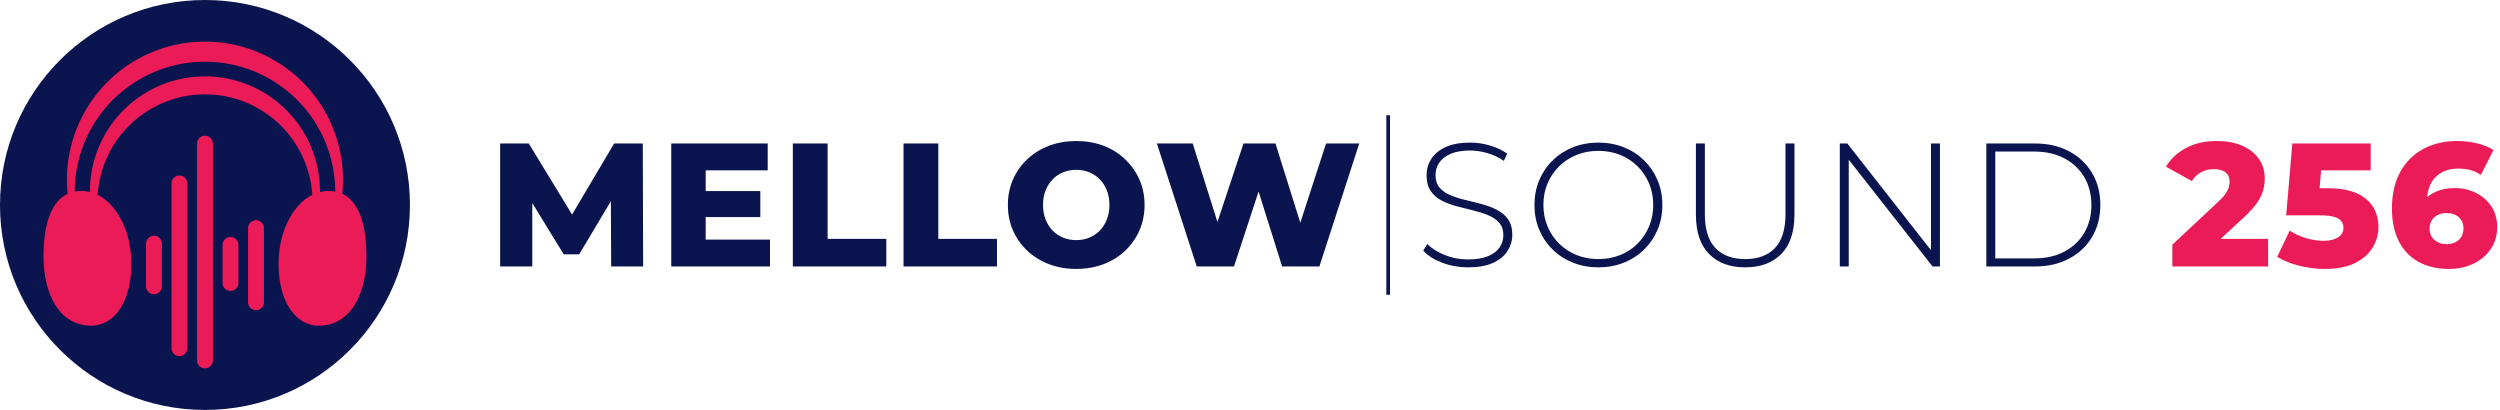
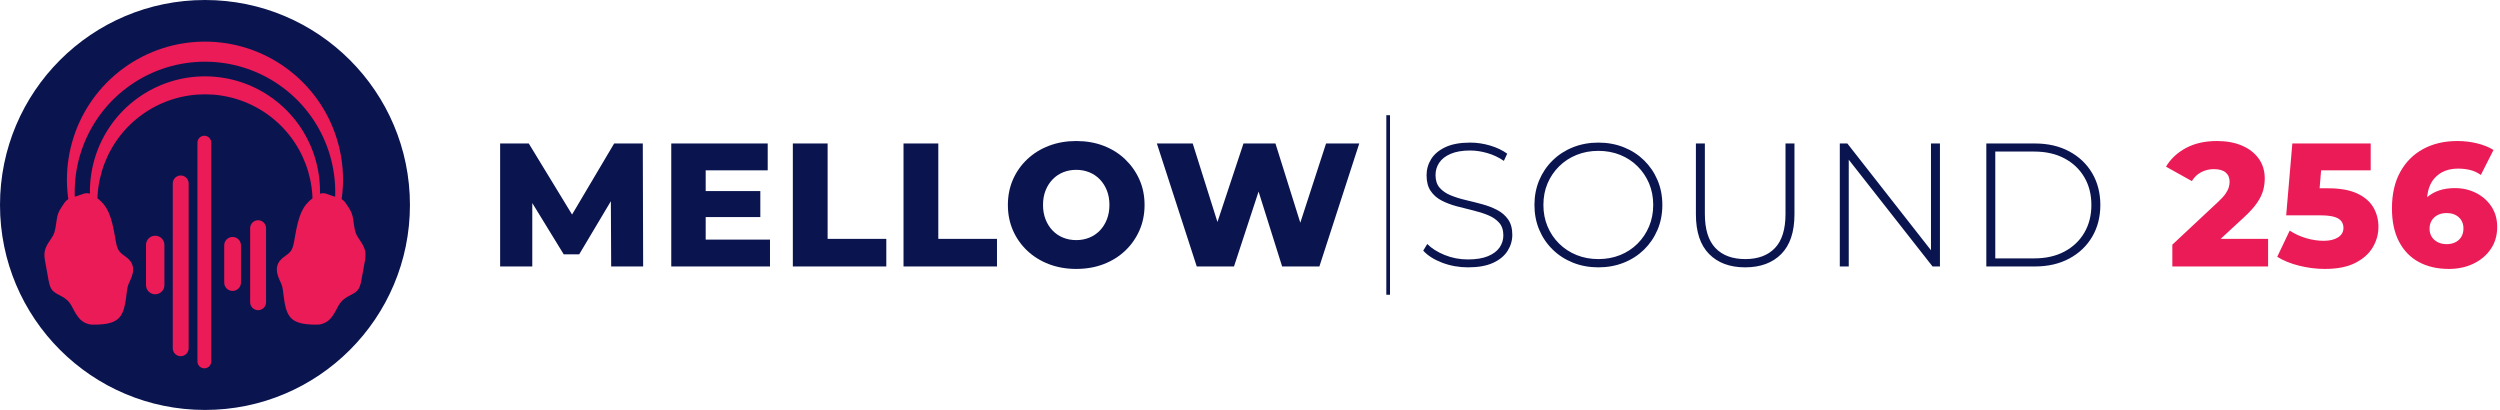
<svg xmlns="http://www.w3.org/2000/svg" viewBox="-0.0 -64.5 5976.4 980.0" width="5976.4" height="980">
  <g transform="translate(490 0)">
    <circle cx="0" cy="425.5" r="490" fill="#0A1550" />
-     <path fill="#EB1B57" d="M-312.85 470A330.0 330.0 0 1 1 312.85 470L302.08 470A311.4 311.4 0 1 0 -302.08 470Z M-260.88 480A275.0 275.0 0 1 1 260.88 480L249.66 480A257.2 257.2 0 1 0 -249.66 480Z M-296 392C-228 392-178 470-176 560C-174 652-214 714-272 714C-346 714-386 642-386 548C-386 454-358 392-296 392Z M296 392C358 392 386 454 386 548C386 642 346 714 272 714C214 714 174 652 176 560C178 470 228 392 296 392Z M-141.00 518.0A19.0 19.0 0 0 1 -103.00 518.0V620.0A19.0 19.0 0 0 1 -141.00 620.0ZM-80.00 374.0A19.0 19.0 0 0 1 -42.00 374.0V768.0A19.0 19.0 0 0 1 -80.00 768.0ZM-19.00 279.0A19.0 19.0 0 0 1 19.00 279.0V797.0A19.0 19.0 0 0 1 -19.00 797.0ZM42.00 521.0A19.0 19.0 0 0 1 80.00 521.0V612.0A19.0 19.0 0 0 1 42.00 612.0ZM103.00 481.0A19.0 19.0 0 0 1 141.00 481.0V658.0A19.0 19.0 0 0 1 103.00 658.0Z" />
+     <path fill="#EB1B57" fill-rule="nonzero" d="M-312.85 470A330.0 330.0 0 1 1 312.85 470L302.08 470A311.4 311.4 0 1 0 -302.08 470Z M-260.88 480A275.0 275.0 0 1 1 260.88 480L249.66 480A257.2 257.2 0 1 0 -249.66 480Z M-276.7 710.7C-294.3 706.1 -303.0 697.5 -316.4 671.3C-323.9 656.6 -330.9 649.8 -346.9 641.6C-368.1 630.7 -370.5 626.9 -376.0 593.9C-377.6 584.3 -379.9 571.9 -381.0 566.4C-386.5 540.1 -384.6 530.4 -369.4 508.5C-359.9 494.8 -358.4 490.0 -354.6 462.0C-352.8 449.0 -350.6 442.9 -343.4 431.5C-332.2 413.5 -328.4 410.4 -313.2 406.4C-307.9 404.9 -300.1 402.4 -296.0 400.7C-281.0 394.7 -274.5 396.2 -257.0 409.6C-233.4 427.7 -223.7 449.4 -214.5 505.0C-210.0 532.1 -207.4 536.8 -191.0 548.1C-170.6 562.0 -166.6 579.7 -178.2 604.5C-185.2 619.4 -185.5 620.5 -188.0 642.6C-193.3 688.0 -203.6 703.0 -233.8 709.1C-246.4 711.6 -269.6 712.5 -276.7 710.7Z M276.7 710.7C269.6 712.5 246.4 711.6 233.8 709.1C203.6 703.0 193.3 688.0 188.0 642.6C185.5 620.5 185.2 619.4 178.2 604.5C166.6 579.7 170.6 562.0 191.0 548.1C207.4 536.8 210.0 532.1 214.5 505.0C223.7 449.4 233.4 427.7 257.0 409.6C274.5 396.2 281.0 394.7 296.0 400.7C300.1 402.4 307.9 404.9 313.2 406.4C328.4 410.4 332.2 413.5 343.4 431.5C350.6 442.9 352.8 449.0 354.6 462.0C358.4 490.0 359.9 494.8 369.4 508.5C384.6 530.4 386.5 540.1 381.0 566.4C379.9 571.9 377.6 584.3 376.0 593.9C370.5 626.9 368.1 630.7 346.9 641.6C330.9 649.8 323.9 656.6 316.4 671.3C303.0 697.5 294.3 706.1 276.7 710.7Z M-141.00 521.0A22.0 22.0 0 0 1 -97.00 521.0V617.0A22.0 22.0 0 0 1 -141.00 617.0Z M-77.00 374.0A19.0 19.0 0 0 1 -39.00 374.0V768.0A19.0 19.0 0 0 1 -77.00 768.0Z M-18.00 276.5A16.5 16.5 0 0 1 15.00 276.5V799.5A16.5 16.5 0 0 1 -18.00 799.5Z M46.00 522.0A20.0 20.0 0 0 1 86.00 522.0V611.0A20.0 20.0 0 0 1 46.00 611.0Z M108.00 481.0A19.0 19.0 0 0 1 146.00 481.0V658.0A19.0 19.0 0 0 1 108.00 658.0Z" />
  </g>
  <path fill="#0A1550" transform="translate(1166.2 572.5)" d="M29.4 0.0V-294.0H97.86L219.66 -94.08H183.54L301.98 -294.0H370.44L371.28 0.0H294.84L294.0 -177.66H307.02L218.4 -28.98H181.44L90.3 -177.66H106.26V0.0ZM438.48 0.0V-294.0H669.06V-229.74H520.8V-64.26H674.52V0.0ZM514.92 -118.02V-180.18H651.42V-118.02ZM729.12 0.0V-294.0H812.28V-65.94H952.56V0.0ZM993.72 0.0V-294.0H1076.88V-65.94H1217.16V0.0ZM1406.58 5.88Q1371.3 5.88 1341.48 -5.46Q1311.66 -16.8 1289.61 -37.59Q1267.56 -58.38 1255.38 -86.1Q1243.2 -113.82 1243.2 -147.0Q1243.2 -180.18 1255.38 -207.9Q1267.56 -235.62 1289.61 -256.41Q1311.66 -277.2 1341.48 -288.54Q1371.3 -299.88 1406.58 -299.88Q1442.28 -299.88 1471.89 -288.54Q1501.5 -277.2 1523.34 -256.41Q1545.18 -235.62 1557.57 -207.9Q1569.96 -180.18 1569.96 -147.0Q1569.96 -113.82 1557.57 -85.89Q1545.18 -57.96 1523.34 -37.38Q1501.5 -16.8 1471.89 -5.46Q1442.28 5.88 1406.58 5.88ZM1406.58 -63.0Q1423.38 -63.0 1437.87 -68.88Q1452.36 -74.76 1463.07 -85.89Q1473.78 -97.02 1479.87 -112.56Q1485.96 -128.1 1485.96 -147.0Q1485.96 -166.32 1479.87 -181.65Q1473.78 -196.98 1463.07 -208.11Q1452.36 -219.24 1437.87 -225.12Q1423.38 -231.0 1406.58 -231.0Q1389.78 -231.0 1375.29 -225.12Q1360.8 -219.24 1350.09 -208.11Q1339.38 -196.98 1333.29 -181.65Q1327.2 -166.32 1327.2 -147.0Q1327.2 -128.1 1333.29 -112.56Q1339.38 -97.02 1350.09 -85.89Q1360.8 -74.76 1375.29 -68.88Q1389.78 -63.0 1406.58 -63.0ZM1694.7 0.0 1599.36 -294.0H1685.04L1765.26 -39.48H1722L1806.42 -294.0H1882.86L1962.66 -39.48H1921.08L2003.82 -294.0H2083.2L1987.86 0.0H1898.82L1830.78 -216.3H1854.72L1783.74 0.0Z" />
  <rect x="3314.1" y="210.9" width="8.8" height="429.2" fill="#0A1550" />
  <path fill="#0A1550" transform="translate(3380.9 572.5)" d="M128.52 2.1Q95.76 2.1 66.57 -9.03Q37.38 -20.16 21.42 -37.8L31.08 -53.76Q46.2 -38.22 72.45 -27.51Q98.7 -16.8 128.1 -16.8Q157.5 -16.8 176.19 -24.57Q194.88 -32.34 203.91 -45.36Q212.94 -58.38 212.94 -74.34Q212.94 -93.24 202.86 -104.58Q192.78 -115.92 176.4 -122.64Q160.02 -129.36 140.7 -133.98Q121.38 -138.6 101.64 -143.85Q81.9 -149.1 65.52 -157.5Q49.14 -165.9 39.27 -180.39Q29.4 -194.88 29.4 -217.98Q29.4 -238.98 40.32 -256.62Q51.24 -274.26 74.34 -285.18Q97.44 -296.1 133.56 -296.1Q157.92 -296.1 181.65 -288.96Q205.38 -281.82 222.18 -269.64L214.2 -252.42Q195.72 -265.02 174.51 -271.11Q153.3 -277.2 133.56 -277.2Q105.42 -277.2 86.94 -269.22Q68.46 -261.24 59.64 -248.01Q50.82 -234.78 50.82 -218.4Q50.82 -199.5 60.69 -188.16Q70.56 -176.82 86.94 -170.1Q103.32 -163.38 123.06 -158.76Q142.8 -154.14 162.12 -148.89Q181.44 -143.64 197.82 -135.24Q214.2 -126.84 224.28 -112.56Q234.36 -98.28 234.36 -75.6Q234.36 -55.02 223.02 -37.17Q211.68 -19.32 188.37 -8.61Q165.06 2.1 128.52 2.1ZM440.16 2.1Q407.4 2.1 379.47 -9.03Q351.54 -20.16 330.75 -40.53Q309.96 -60.9 298.62 -87.99Q287.28 -115.08 287.28 -147.0Q287.28 -178.92 298.62 -206.01Q309.96 -233.1 330.75 -253.47Q351.54 -273.84 379.47 -284.97Q407.4 -296.1 440.16 -296.1Q472.92 -296.1 500.85 -284.97Q528.78 -273.84 549.36 -253.68Q569.94 -233.52 581.49 -206.43Q593.04 -179.34 593.04 -147.0Q593.04 -114.66 581.49 -87.57Q569.94 -60.48 549.36 -40.32Q528.78 -20.16 500.85 -9.03Q472.92 2.1 440.16 2.1ZM440.16 -17.64Q468.3 -17.64 492.24 -27.3Q516.18 -36.96 533.82 -54.6Q551.46 -72.24 561.33 -95.76Q571.2 -119.28 571.2 -147.0Q571.2 -175.14 561.33 -198.45Q551.46 -221.76 533.82 -239.4Q516.18 -257.04 492.24 -266.7Q468.3 -276.36 440.16 -276.36Q412.02 -276.36 388.08 -266.7Q364.14 -257.04 346.29 -239.4Q328.44 -221.76 318.57 -198.45Q308.7 -175.14 308.7 -147.0Q308.7 -119.28 318.57 -95.76Q328.44 -72.24 346.29 -54.6Q364.14 -36.96 388.08 -27.3Q412.02 -17.64 440.16 -17.64ZM790.86 2.1Q736.26 2.1 704.76 -29.82Q673.26 -61.74 673.26 -124.74V-294.0H694.68V-125.58Q694.68 -70.56 719.88 -44.1Q745.08 -17.64 791.28 -17.64Q837.06 -17.64 862.26 -44.1Q887.46 -70.56 887.46 -125.58V-294.0H908.88V-124.74Q908.88 -61.74 877.38 -29.82Q845.88 2.1 790.86 2.1ZM1017.24 0.0V-294.0H1035.3L1244.88 -26.46H1235.22V-294.0H1256.64V0.0H1239.0L1029.0 -267.54H1038.66V0.0ZM1367.52 0.0V-294.0H1483.86Q1530.48 -294.0 1565.76 -275.1Q1601.04 -256.2 1620.57 -223.02Q1640.1 -189.84 1640.1 -147.0Q1640.1 -104.16 1620.57 -70.98Q1601.04 -37.8 1565.76 -18.9Q1530.48 0.0 1483.86 0.0ZM1388.94 -19.32H1482.18Q1523.76 -19.32 1554.42 -35.7Q1585.08 -52.08 1601.88 -80.85Q1618.68 -109.62 1618.68 -147.0Q1618.68 -184.38 1601.88 -213.15Q1585.08 -241.92 1554.42 -258.3Q1523.76 -274.68 1482.18 -274.68H1388.94Z" />
  <path fill="#EB1B57" transform="translate(5180.5 572.5)" d="M12.6 0.0V-52.08L122.64 -154.98Q134.4 -165.9 140.07 -174.3Q145.74 -182.7 147.63 -189.63Q149.52 -196.56 149.52 -202.44Q149.52 -216.72 140.07 -224.7Q130.62 -232.68 111.72 -232.68Q95.76 -232.68 81.9 -225.54Q68.04 -218.4 59.22 -204.12L-2.52 -238.56Q13.86 -266.28 44.94 -283.08Q76.02 -299.88 119.28 -299.88Q153.3 -299.88 178.92 -288.96Q204.54 -278.04 219.03 -257.88Q233.52 -237.72 233.52 -210.42Q233.52 -196.14 229.74 -182.07Q225.96 -168.0 215.25 -152.25Q204.54 -136.5 183.54 -117.18L96.18 -36.54L82.32 -65.94H241.5V0.0ZM377.16 5.88Q346.92 5.88 316.26 -1.68Q285.6 -9.24 263.34 -23.1L293.16 -85.68Q311.22 -73.92 332.43 -67.62Q353.64 -61.32 374.64 -61.32Q395.64 -61.32 408.66 -69.51Q421.68 -77.7 421.68 -92.4Q421.68 -101.22 416.64 -108.15Q411.6 -115.08 399.42 -118.65Q387.24 -122.22 364.56 -122.22H284.76L299.46 -294.0H486.78V-229.74H328.86L371.28 -266.28L361.62 -150.36L319.2 -186.9H384.3Q427.98 -186.9 454.44 -174.51Q480.9 -162.12 493.08 -141.33Q505.26 -120.54 505.26 -94.5Q505.26 -68.46 491.61 -45.57Q477.96 -22.68 449.82 -8.4Q421.68 5.88 377.16 5.88ZM673.68 5.88Q632.52 5.88 602.07 -10.5Q571.62 -26.88 554.61 -59.22Q537.6 -91.56 537.6 -139.02Q537.6 -190.26 557.55 -226.17Q577.5 -262.08 612.57 -280.98Q647.64 -299.88 693.84 -299.88Q718.62 -299.88 741.51 -294.21Q764.4 -288.54 780.36 -278.46L750.12 -218.82Q737.52 -227.64 723.87 -230.79Q710.22 -233.94 695.94 -233.94Q661.92 -233.94 641.55 -213.36Q621.18 -192.78 621.18 -153.3Q621.18 -146.16 621.39 -138.39Q621.6 -130.62 622.86 -122.64L601.86 -139.86Q610.26 -155.4 622.23 -165.9Q634.2 -176.4 650.79 -181.86Q667.38 -187.32 687.96 -187.32Q715.68 -187.32 738.57 -175.77Q761.46 -164.22 775.32 -143.43Q789.18 -122.64 789.18 -94.5Q789.18 -63.84 773.64 -41.37Q758.1 -18.9 732.06 -6.51Q706.02 5.88 673.68 5.88ZM668.64 -53.34Q680.4 -53.34 689.43 -57.96Q698.46 -62.58 703.5 -70.98Q708.54 -79.38 708.54 -90.72Q708.54 -107.52 697.41 -117.6Q686.28 -127.68 668.22 -127.68Q656.04 -127.68 647.01 -123.06Q637.98 -118.44 632.73 -110.04Q627.48 -101.64 627.48 -90.3Q627.48 -79.38 632.52 -71.19Q637.56 -63.0 646.8 -58.17Q656.04 -53.34 668.64 -53.34Z" />
</svg>
